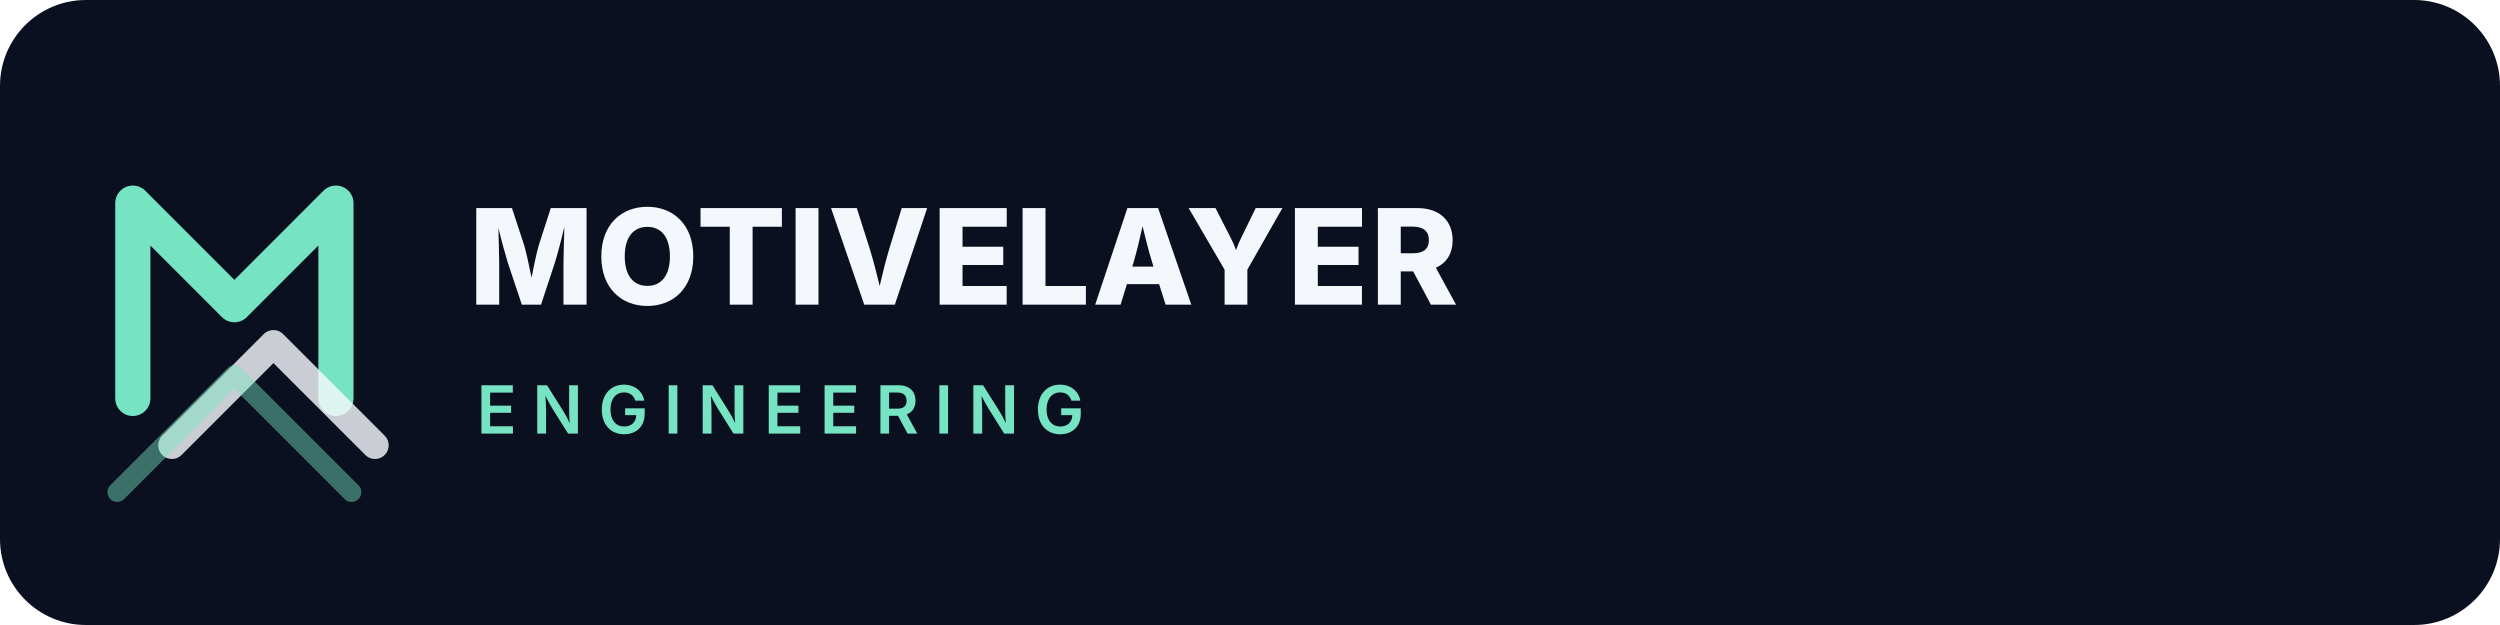
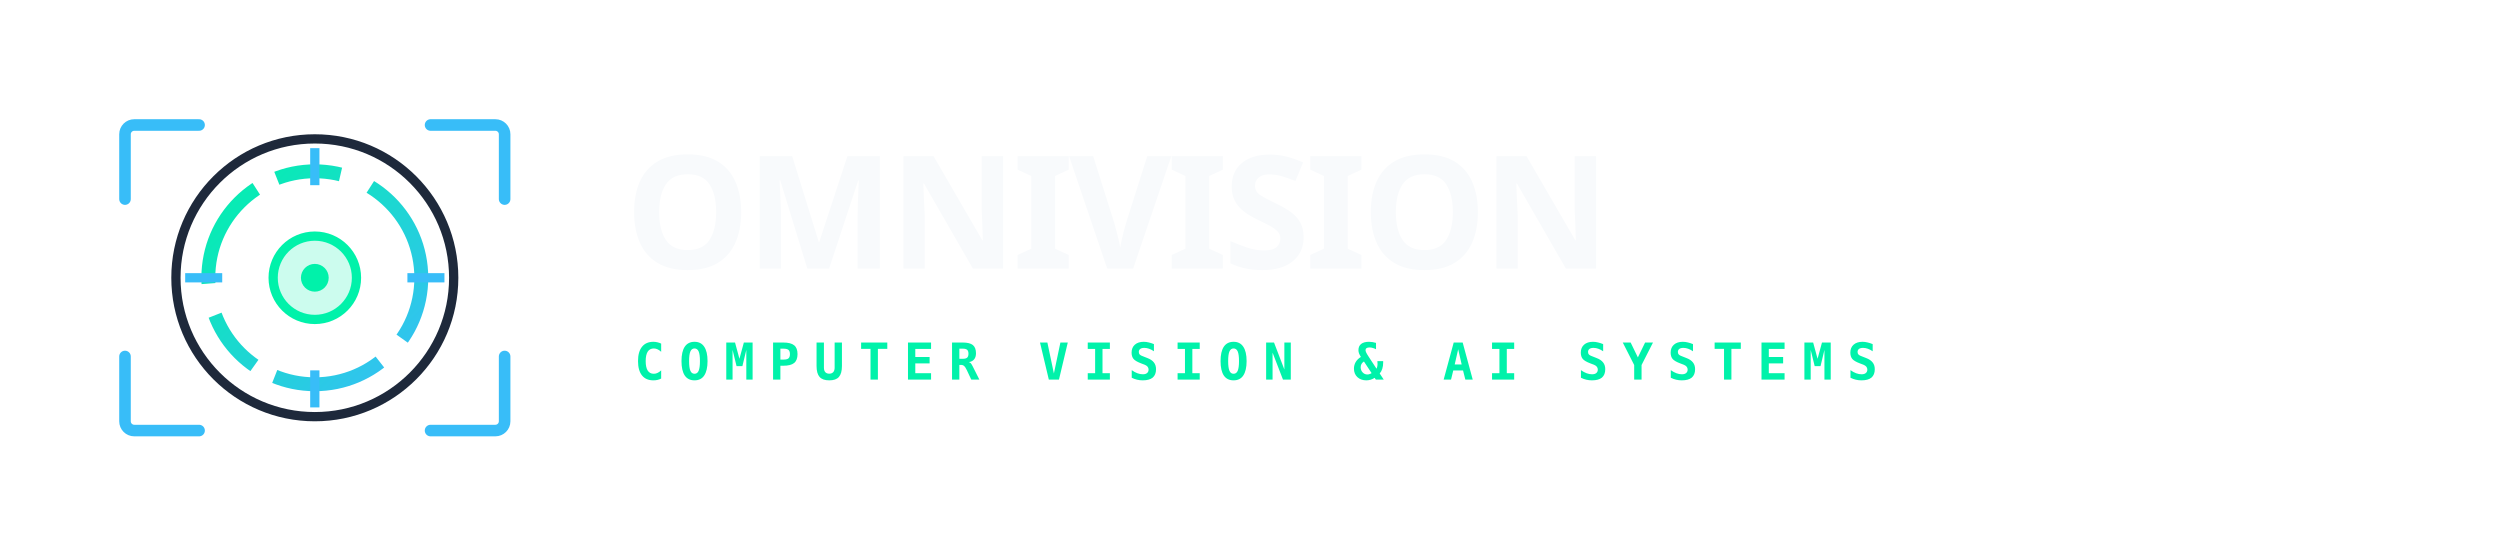
- <svg xmlns="http://www.w3.org/2000/svg" viewBox="0 0 640 160" role="img" aria-labelledby="title desc">
-   <rect width="640" height="160" rx="22" fill="#0b1020" />
-   <g transform="translate(24 24)">
-     <path d="M10 78 L10 28 L36 54 L62 28 L62 78" fill="none" stroke="#76e4c2" stroke-width="9" stroke-linecap="round" stroke-linejoin="round" />
-     <path d="M20 90 L46 64 L72 90" fill="none" stroke="#f4f7fb" stroke-opacity=".82" stroke-width="7" stroke-linecap="round" stroke-linejoin="round" />
-     <path d="M6 102 L36 72 L66 102" fill="none" stroke="#76e4c2" stroke-opacity=".45" stroke-width="5" stroke-linecap="round" stroke-linejoin="round" />
+ <svg xmlns="http://www.w3.org/2000/svg" viewBox="0 0 540 120" role="img" aria-labelledby="title desc">
+   <defs>
+     <linearGradient id="omniGrad" x1="0%" y1="0%" x2="100%" y2="100%">
+       <stop offset="0%" stop-color="#00f2aa" />
+       <stop offset="100%" stop-color="#38bdf8" />
+     </linearGradient>
+   </defs>
+   <g transform="translate(15, 15)">
+     <path d="M 12,28 L 12,14 A 2,2 0 0,1 14,12 L 28,12" fill="none" stroke="#38bdf8" stroke-width="2.5" stroke-linecap="round" />
+     <path d="M 78,12 L 92,12 A 2,2 0 0,1 94,14 L 94,28" fill="none" stroke="#38bdf8" stroke-width="2.5" stroke-linecap="round" />
+     <path d="M 94,62 L 94,76 A 2,2 0 0,1 92,78 L 78,78" fill="none" stroke="#38bdf8" stroke-width="2.5" stroke-linecap="round" />
+     <path d="M 28,78 L 14,78 A 2,2 0 0,1 12,76 L 12,62" fill="none" stroke="#38bdf8" stroke-width="2.5" stroke-linecap="round" />
+     <circle cx="53" cy="45" r="30" fill="none" stroke="#1e293b" stroke-width="2" />
+     <circle cx="53" cy="45" r="23" fill="none" stroke="url(#omniGrad)" stroke-width="3" stroke-dasharray="14 7 24 5" />
+     <circle cx="53" cy="45" r="9" fill="#00f2aa" fill-opacity="0.2" stroke="#00f2aa" stroke-width="2" />
+     <circle cx="53" cy="45" r="3" fill="#00f2aa" />
+     <line x1="53" y1="17" x2="53" y2="25" stroke="#38bdf8" stroke-width="2" />
+     <line x1="53" y1="65" x2="53" y2="73" stroke="#38bdf8" stroke-width="2" />
+     <line x1="25" y1="45" x2="33" y2="45" stroke="#38bdf8" stroke-width="2" />
+     <line x1="73" y1="45" x2="81" y2="45" stroke="#38bdf8" stroke-width="2" />
  </g>
-   <text x="120" y="78" font-family="Inter,Arial,sans-serif" font-size="34" font-weight="800" fill="#f4f7fb" letter-spacing=".5">MOTIVELAYER</text>
-   <text x="122" y="111" font-family="Inter,Arial,sans-serif" font-size="17" font-weight="600" fill="#76e4c2" letter-spacing="4">ENGINEERING</text>
+   <text x="135" y="58" font-family="'Plus Jakarta Sans', system-ui, sans-serif" font-size="34" font-weight="800" fill="#f8fafc" letter-spacing="-0.03em">OMNIVISION</text>
+   <text x="137" y="82" font-family="'JetBrains Mono', monospace" font-size="11" font-weight="600" fill="#00f2aa" letter-spacing="0.28em">COMPUTER VISION &amp; AI SYSTEMS</text>
</svg>
